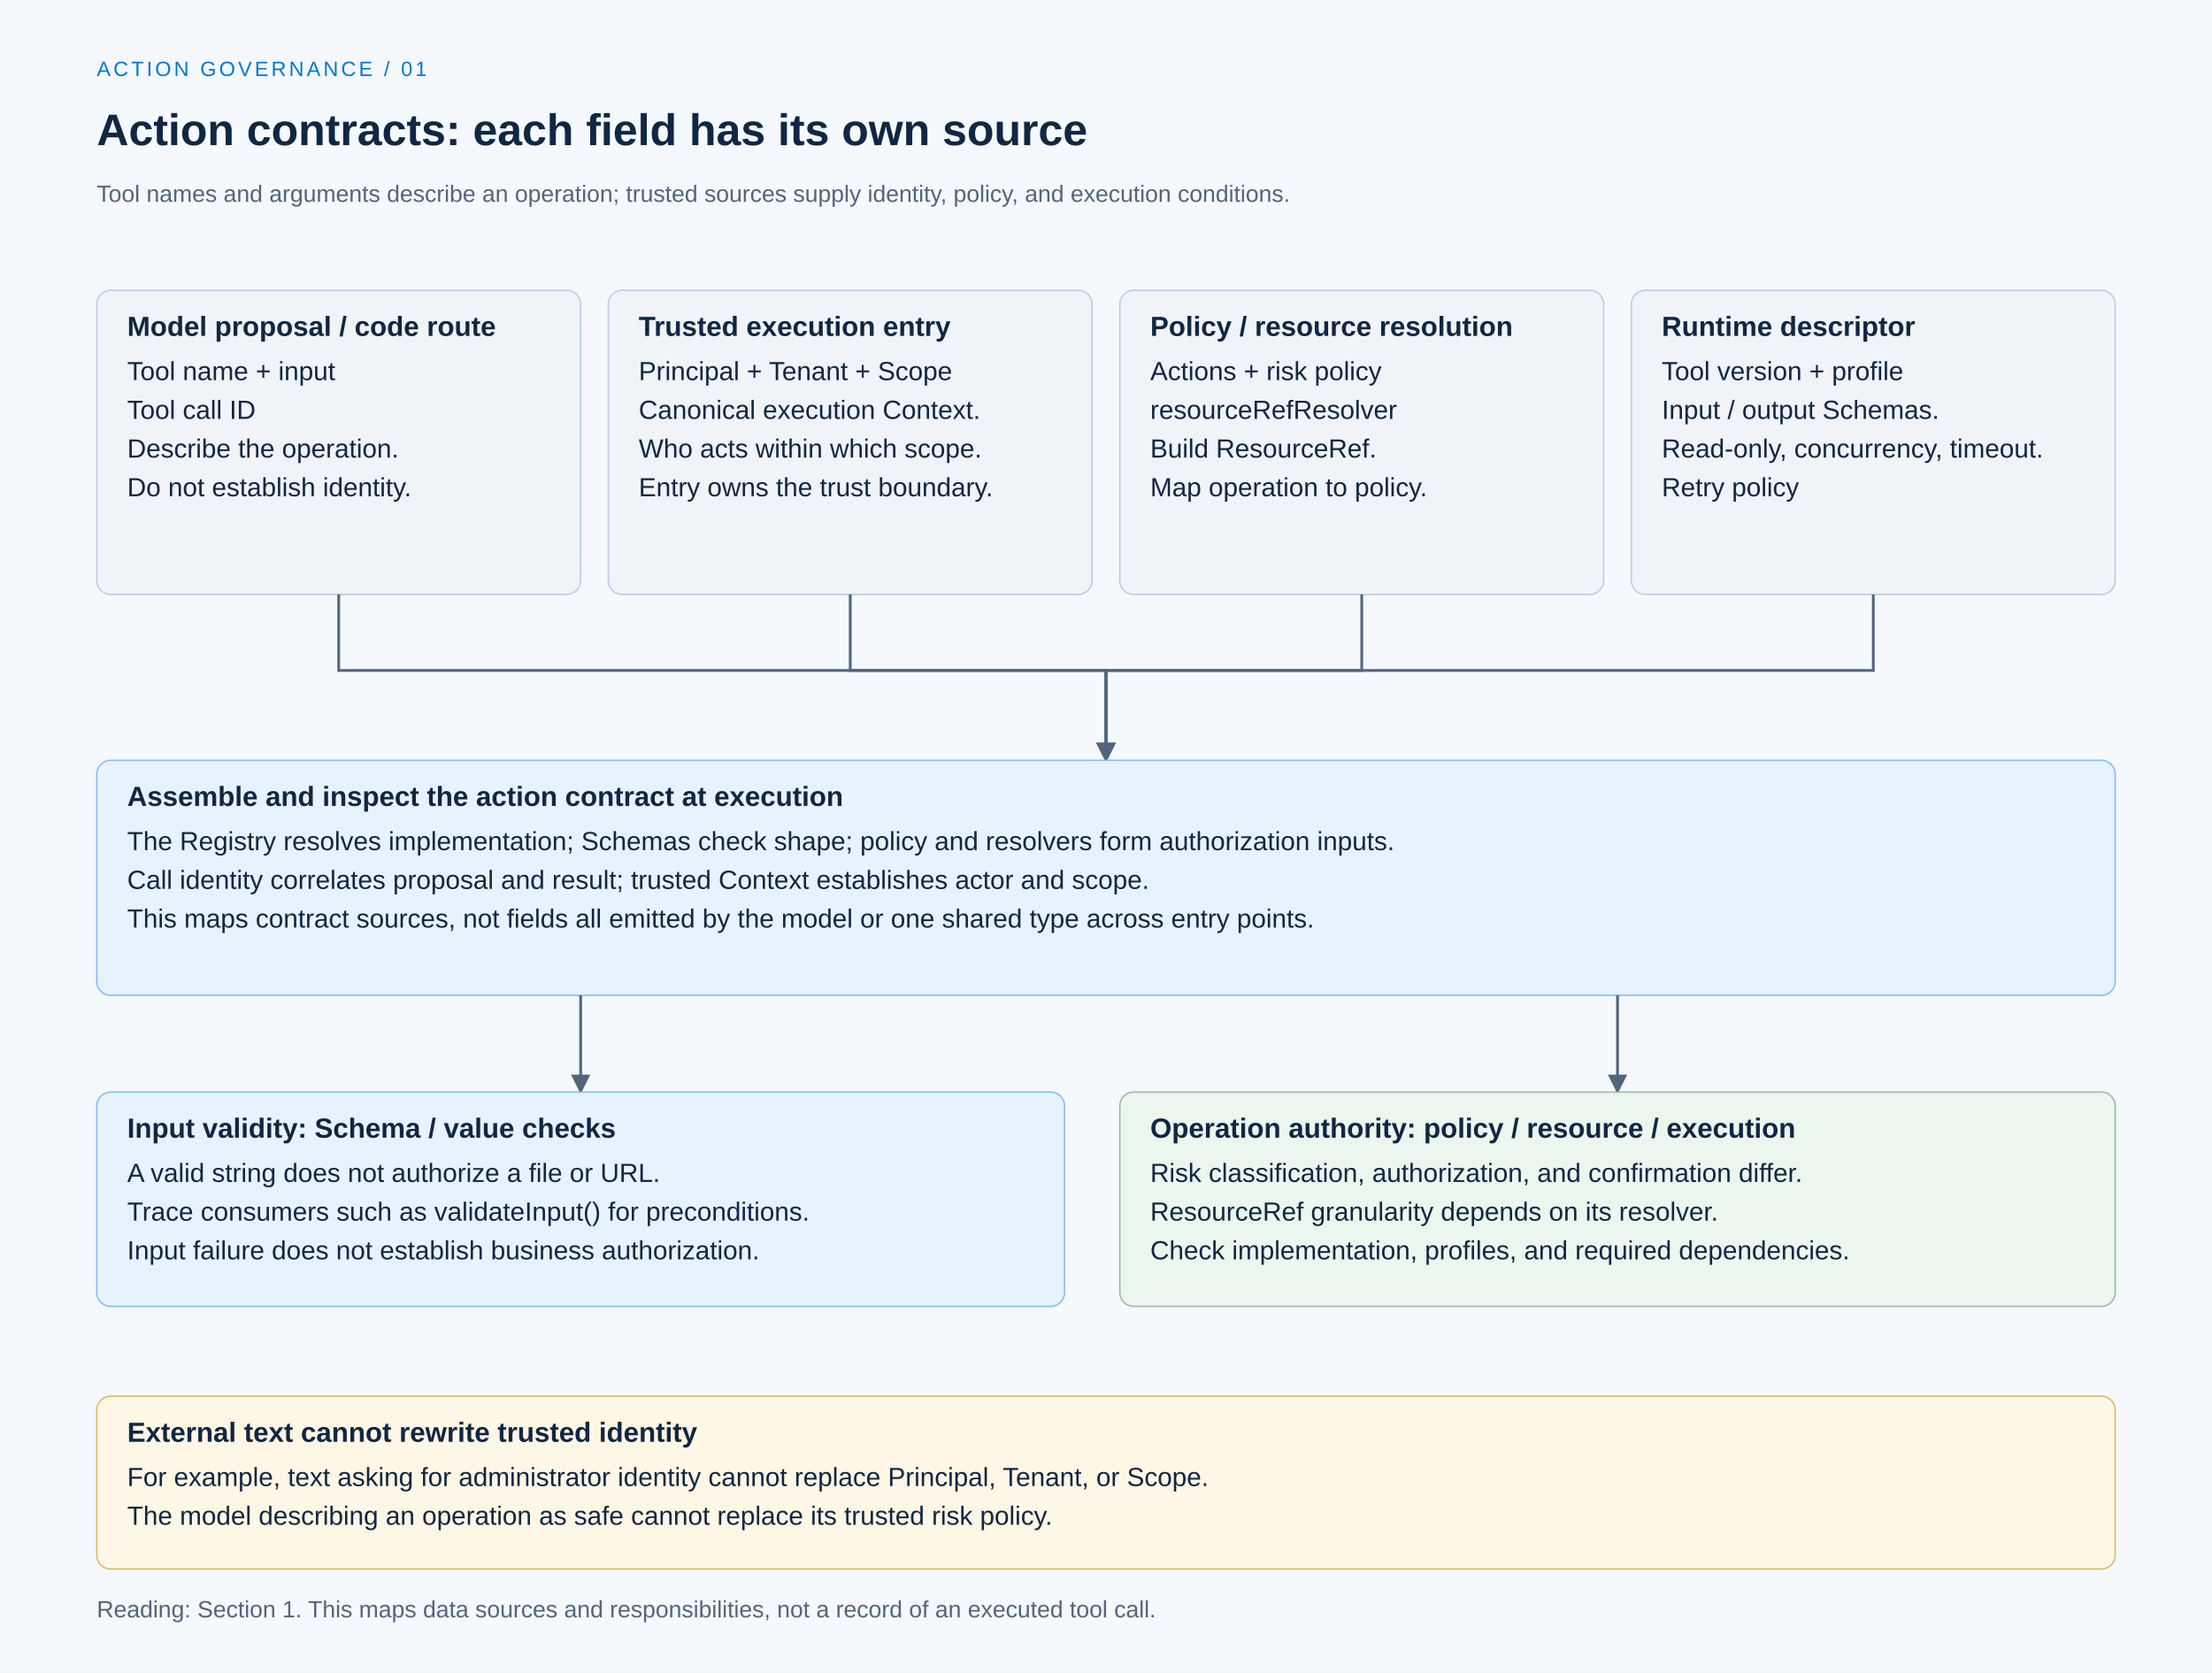
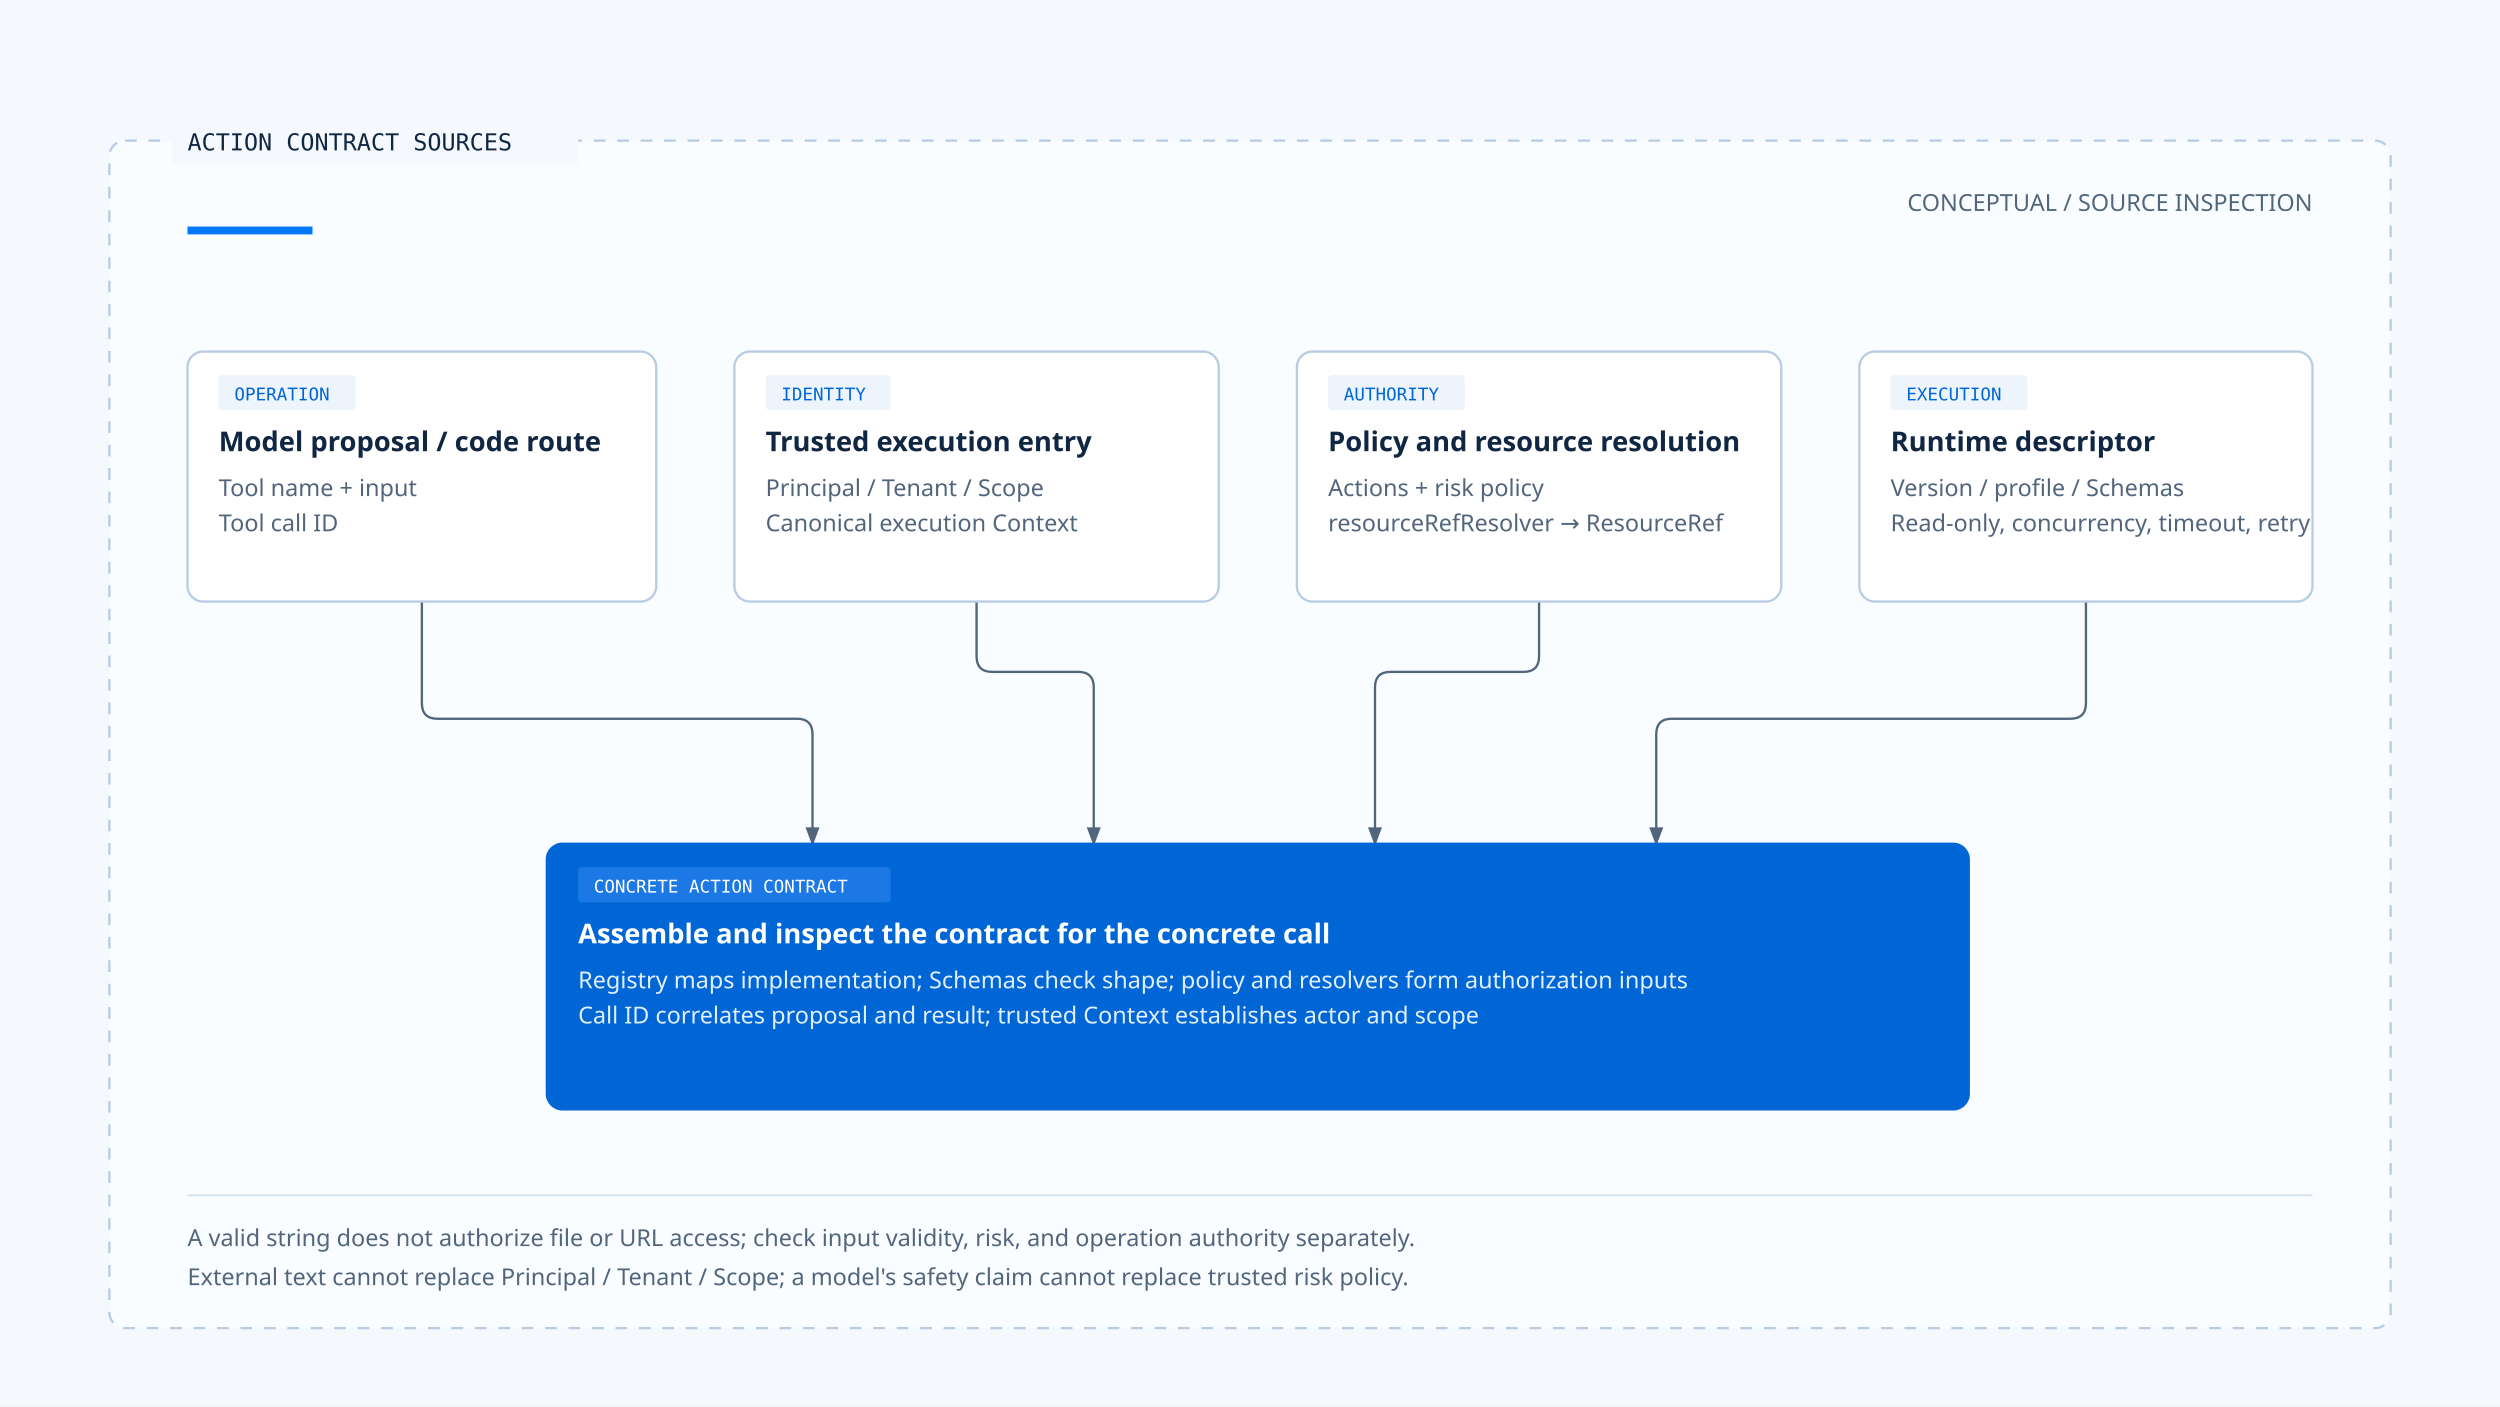
- <svg xmlns="http://www.w3.org/2000/svg" viewBox="0 0 1600 1210" width="1600" height="1210" lang="en" role="img" aria-labelledby="title desc">
+ <svg xmlns="http://www.w3.org/2000/svg" viewBox="0 0 1280 720" width="1280" height="720" lang="en" role="img" aria-labelledby="01-contract-sources-en-title 01-contract-sources-en-desc" id="d-01-contract-sources-en-root">
  <defs>
-     <marker id="arrow" viewBox="0 0 10 10" refX="9" refY="5" markerWidth="7" markerHeight="7" orient="auto-start-reverse">
-       <path d="M 0 0 L 10 5 L 0 10 z" fill="#52657d" />
+     <style>#d-01-contract-sources-en-root { color: #102743; font-family: 'Geist', 'Noto Sans TC', 'PingFang TC', 'Microsoft JhengHei', sans-serif; }
+       #d-01-contract-sources-en-root nav, #d-01-contract-sources-en-root p, #d-01-contract-sources-en-root li { font-size:14px;line-height:1.8 }
+       #d-01-contract-sources-en-root a { color:#0066d6 }
+       #d-01-contract-sources-en-root .diagram-container { width:100%;overflow-x:auto }
+       #d-01-contract-sources-en-root details { margin-top:24px;border-top:1px solid #b9cce3;padding-top:16px }
+       #d-01-contract-sources-en-root summary { cursor:pointer;font-weight:600 }
+       #d-01-contract-sources-en-root .notes { display:grid;grid-template-columns:repeat(auto-fit,minmax(280px,1fr));gap:20px }
+       #d-01-contract-sources-en-root ul { padding-left:20px }
+       #d-01-contract-sources-en-root nav, #d-01-contract-sources-en-root details { display:none }
+       #d-01-contract-sources-en-root .diagram-container { overflow-x:visible }</style>
+     <marker id="d-01-contract-sources-en-01-contract-sources-en-arrow" markerWidth="8" markerHeight="6" refX="7" refY="3" orient="auto">
+       <polygon points="0 0, 8 3, 0 6" fill="#52657d" />
+     </marker>
+     <marker id="d-01-contract-sources-en-01-contract-sources-en-arrow-accent" markerWidth="8" markerHeight="6" refX="7" refY="3" orient="auto">
+       <polygon points="0 0, 8 3, 0 6" fill="#0078fc" />
    </marker>
  </defs>
-   <style>text{font-family:'Segoe UI','Microsoft JhengHei',Arial,sans-serif;fill:#102743}.title{font-size:32px;font-weight:700}.heading{font-size:20px;font-weight:600}.body{font-size:19px}.small{font-size:17px;fill:#52657d}.kicker{font-size:15px;fill:#0078d4;letter-spacing:2px}.label{font-size:16px;fill:#0078d4;font-weight:600;paint-order:stroke;stroke:#f5f8fc;stroke-width:5;stroke-linejoin:round}</style>
-   <rect width="1600" height="1210" fill="#f5f8fc" />
-   <text x="70" y="55" class="kicker">ACTION GOVERNANCE / 01</text>
-   <text x="70" y="105" class="title">Action contracts: each field has its own source</text>
-   <text x="70" y="146" class="small">Tool names and arguments describe an operation; trusted sources supply identity, policy, and execution conditions.</text>
-   <g>
-     <rect x="70" y="210" width="350" height="220" rx="10" fill="#f0f3f7" stroke="#b9cce3" />
-     <text x="92" y="243" class="heading">Model proposal / code route</text>
-     <text x="92" y="275" class="body">Tool name + input</text>
-     <text x="92" y="303" class="body">Tool call ID</text>
-     <text x="92" y="331" class="body">Describe the operation.</text>
-     <text x="92" y="359" class="body">Do not establish identity.</text>
+   <rect width="1280" height="720" fill="#f5f8fc" />
+   <rect x="56" y="72" width="1168" height="608" rx="8" fill="#fafdff" stroke="#b9cce3" stroke-width="1.2" stroke-dasharray="6 6" />
+   <rect x="88" y="60" width="208" height="24" fill="#f5f8fc" />
+   <text x="96" y="77" font-size="12" fill="#102743" font-weight="500" font-family="'Geist Mono', 'Consolas', 'Microsoft JhengHei', monospace">ACTION CONTRACT SOURCES</text>
+   <text x="1184" y="108" font-size="12" fill="#52657d" font-weight="400" font-family="'Geist', 'Noto Sans TC', 'PingFang TC', 'Microsoft JhengHei', sans-serif" text-anchor="end">CONCEPTUAL / SOURCE INSPECTION</text>
+   <rect x="96" y="116" width="64" height="4" fill="#0078fc" />
+   <path d="M216 308 L216 360 Q216 368 224 368 L408 368 Q416 368 416 376 L416 432" fill="none" stroke="#52657d" stroke-width="1.2" marker-end="url(#d-01-contract-sources-en-01-contract-sources-en-arrow)" />
+   <path d="M500 308 L500 336 Q500 344 508 344 L552 344 Q560 344 560 352 L560 432" fill="none" stroke="#52657d" stroke-width="1.2" marker-end="url(#d-01-contract-sources-en-01-contract-sources-en-arrow)" />
+   <path d="M788 308 L788 336 Q788 344 780 344 L712 344 Q704 344 704 352 L704 432" fill="none" stroke="#52657d" stroke-width="1.2" marker-end="url(#d-01-contract-sources-en-01-contract-sources-en-arrow)" />
+   <path d="M1068 308 L1068 360 Q1068 368 1060 368 L856 368 Q848 368 848 376 L848 432" fill="none" stroke="#52657d" stroke-width="1.2" marker-end="url(#d-01-contract-sources-en-01-contract-sources-en-arrow)" />
+   <g data-node="true">
+     <rect x="96" y="180" width="240" height="128" rx="8" fill="#ffffff" stroke="#b9cce3" stroke-width="1.2" />
+     <rect x="112" y="192" width="70" height="18" rx="2" fill="#eef4fb" />
+     <text x="120" y="205" font-size="9" fill="#0066d6" font-weight="500" font-family="'Geist Mono', 'Consolas', 'Microsoft JhengHei', monospace">OPERATION</text>
+     <text x="112" y="231" font-size="14" fill="#102743" font-weight="600" font-family="'Geist', 'Noto Sans TC', 'PingFang TC', 'Microsoft JhengHei', sans-serif">Model proposal / code route</text>
+     <text x="112" y="254" font-size="12" fill="#52657d" font-weight="400" font-family="'Geist', 'Noto Sans TC', 'PingFang TC', 'Microsoft JhengHei', sans-serif">Tool name + input</text>
+     <text x="112" y="272" font-size="12" fill="#52657d" font-weight="400" font-family="'Geist', 'Noto Sans TC', 'PingFang TC', 'Microsoft JhengHei', sans-serif">Tool call ID</text>
  </g>
-   <g>
-     <rect x="440" y="210" width="350" height="220" rx="10" fill="#f0f3f7" stroke="#b9cce3" />
-     <text x="462" y="243" class="heading">Trusted execution entry</text>
-     <text x="462" y="275" class="body">Principal + Tenant + Scope</text>
-     <text x="462" y="303" class="body">Canonical execution Context.</text>
-     <text x="462" y="331" class="body">Who acts within which scope.</text>
-     <text x="462" y="359" class="body">Entry owns the trust boundary.</text>
+   <g data-node="true">
+     <rect x="376" y="180" width="248" height="128" rx="8" fill="#ffffff" stroke="#b9cce3" stroke-width="1.2" />
+     <rect x="392" y="192" width="64" height="18" rx="2" fill="#eef4fb" />
+     <text x="400" y="205" font-size="9" fill="#0066d6" font-weight="500" font-family="'Geist Mono', 'Consolas', 'Microsoft JhengHei', monospace">IDENTITY</text>
+     <text x="392" y="231" font-size="14" fill="#102743" font-weight="600" font-family="'Geist', 'Noto Sans TC', 'PingFang TC', 'Microsoft JhengHei', sans-serif">Trusted execution entry</text>
+     <text x="392" y="254" font-size="12" fill="#52657d" font-weight="400" font-family="'Geist', 'Noto Sans TC', 'PingFang TC', 'Microsoft JhengHei', sans-serif">Principal / Tenant / Scope</text>
+     <text x="392" y="272" font-size="12" fill="#52657d" font-weight="400" font-family="'Geist', 'Noto Sans TC', 'PingFang TC', 'Microsoft JhengHei', sans-serif">Canonical execution Context</text>
  </g>
-   <g>
-     <rect x="810" y="210" width="350" height="220" rx="10" fill="#f0f3f7" stroke="#b9cce3" />
-     <text x="832" y="243" class="heading">Policy / resource resolution</text>
-     <text x="832" y="275" class="body">Actions + risk policy</text>
-     <text x="832" y="303" class="body">resourceRefResolver</text>
-     <text x="832" y="331" class="body">Build ResourceRef.</text>
-     <text x="832" y="359" class="body">Map operation to policy.</text>
+   <g data-node="true">
+     <rect x="664" y="180" width="248" height="128" rx="8" fill="#ffffff" stroke="#b9cce3" stroke-width="1.2" />
+     <rect x="680" y="192" width="70" height="18" rx="2" fill="#eef4fb" />
+     <text x="688" y="205" font-size="9" fill="#0066d6" font-weight="500" font-family="'Geist Mono', 'Consolas', 'Microsoft JhengHei', monospace">AUTHORITY</text>
+     <text x="680" y="231" font-size="14" fill="#102743" font-weight="600" font-family="'Geist', 'Noto Sans TC', 'PingFang TC', 'Microsoft JhengHei', sans-serif">Policy and resource resolution</text>
+     <text x="680" y="254" font-size="12" fill="#52657d" font-weight="400" font-family="'Geist', 'Noto Sans TC', 'PingFang TC', 'Microsoft JhengHei', sans-serif">Actions + risk policy</text>
+     <text x="680" y="272" font-size="12" fill="#52657d" font-weight="400" font-family="'Geist', 'Noto Sans TC', 'PingFang TC', 'Microsoft JhengHei', sans-serif">resourceRefResolver → ResourceRef</text>
  </g>
-   <g>
-     <rect x="1180" y="210" width="350" height="220" rx="10" fill="#f0f3f7" stroke="#b9cce3" />
-     <text x="1202" y="243" class="heading">Runtime descriptor</text>
-     <text x="1202" y="275" class="body">Tool version + profile</text>
-     <text x="1202" y="303" class="body">Input / output Schemas.</text>
-     <text x="1202" y="331" class="body">Read-only, concurrency, timeout.</text>
-     <text x="1202" y="359" class="body">Retry policy</text>
+   <g data-node="true">
+     <rect x="952" y="180" width="232" height="128" rx="8" fill="#ffffff" stroke="#b9cce3" stroke-width="1.2" />
+     <rect x="968" y="192" width="70" height="18" rx="2" fill="#eef4fb" />
+     <text x="976" y="205" font-size="9" fill="#0066d6" font-weight="500" font-family="'Geist Mono', 'Consolas', 'Microsoft JhengHei', monospace">EXECUTION</text>
+     <text x="968" y="231" font-size="14" fill="#102743" font-weight="600" font-family="'Geist', 'Noto Sans TC', 'PingFang TC', 'Microsoft JhengHei', sans-serif">Runtime descriptor</text>
+     <text x="968" y="254" font-size="12" fill="#52657d" font-weight="400" font-family="'Geist', 'Noto Sans TC', 'PingFang TC', 'Microsoft JhengHei', sans-serif">Version / profile / Schemas</text>
+     <text x="968" y="272" font-size="12" fill="#52657d" font-weight="400" font-family="'Geist', 'Noto Sans TC', 'PingFang TC', 'Microsoft JhengHei', sans-serif">Read-only, concurrency, timeout, retry</text>
  </g>
-   <path d="M 245 430 V 485 H 800 V 550" fill="none" stroke="#52657d" stroke-width="2" marker-end="url(#arrow)" />
-   <path d="M 615 430 V 485 H 800 V 550" fill="none" stroke="#52657d" stroke-width="2" marker-end="url(#arrow)" />
-   <path d="M 985 430 V 485 H 800 V 550" fill="none" stroke="#52657d" stroke-width="2" marker-end="url(#arrow)" />
-   <path d="M 1355 430 V 485 H 800 V 550" fill="none" stroke="#52657d" stroke-width="2" marker-end="url(#arrow)" />
-   <g>
-     <rect x="70" y="550" width="1460" height="170" rx="10" fill="#e7f2ff" stroke="#80baff" />
-     <text x="92" y="583" class="heading">Assemble and inspect the action contract at execution</text>
-     <text x="92" y="615" class="body">The Registry resolves implementation; Schemas check shape; policy and resolvers form authorization inputs.</text>
-     <text x="92" y="643" class="body">Call identity correlates proposal and result; trusted Context establishes actor and scope.</text>
-     <text x="92" y="671" class="body">This maps contract sources, not fields all emitted by the model or one shared type across entry points.</text>
+   <g data-node="true">
+     <rect x="280" y="432" width="728" height="136" rx="8" fill="#0066d6" stroke="#0066d6" stroke-width="1.2" />
+     <rect x="296" y="444" width="160" height="18" rx="2" fill="#1c78e4" />
+     <text x="304" y="457" font-size="9" fill="#ffffff" font-weight="500" font-family="'Geist Mono', 'Consolas', 'Microsoft JhengHei', monospace">CONCRETE ACTION CONTRACT</text>
+     <text x="296" y="483" font-size="14" fill="#ffffff" font-weight="600" font-family="'Geist', 'Noto Sans TC', 'PingFang TC', 'Microsoft JhengHei', sans-serif">Assemble and inspect the contract for the concrete call</text>
+     <text x="296" y="506" font-size="12" fill="#e2efff" font-weight="400" font-family="'Geist', 'Noto Sans TC', 'PingFang TC', 'Microsoft JhengHei', sans-serif">Registry maps implementation; Schemas check shape; policy and resolvers form authorization inputs</text>
+     <text x="296" y="524" font-size="12" fill="#e2efff" font-weight="400" font-family="'Geist', 'Noto Sans TC', 'PingFang TC', 'Microsoft JhengHei', sans-serif">Call ID correlates proposal and result; trusted Context establishes actor and scope</text>
  </g>
-   <path d="M 420 720 V 790" fill="none" stroke="#52657d" stroke-width="2" marker-end="url(#arrow)" />
-   <path d="M 1170 720 V 790" fill="none" stroke="#52657d" stroke-width="2" marker-end="url(#arrow)" />
-   <g>
-     <rect x="70" y="790" width="700" height="155" rx="10" fill="#e7f2ff" stroke="#80baff" />
-     <text x="92" y="823" class="heading">Input validity: Schema / value checks</text>
-     <text x="92" y="855" class="body">A valid string does not authorize a file or URL.</text>
-     <text x="92" y="883" class="body">Trace consumers such as validateInput() for preconditions.</text>
-     <text x="92" y="911" class="body">Input failure does not establish business authorization.</text>
-   </g>
-   <g>
-     <rect x="810" y="790" width="720" height="155" rx="10" fill="#eaf6ee" stroke="#92bda0" />
-     <text x="832" y="823" class="heading">Operation authority: policy / resource / execution</text>
-     <text x="832" y="855" class="body">Risk classification, authorization, and confirmation differ.</text>
-     <text x="832" y="883" class="body">ResourceRef granularity depends on its resolver.</text>
-     <text x="832" y="911" class="body">Check implementation, profiles, and required dependencies.</text>
-   </g>
-   <g>
-     <rect x="70" y="1010" width="1460" height="125" rx="10" fill="#fff7e5" stroke="#d8b866" />
-     <text x="92" y="1043" class="heading">External text cannot rewrite trusted identity</text>
-     <text x="92" y="1075" class="body">For example, text asking for administrator identity cannot replace Principal, Tenant, or Scope.</text>
-     <text x="92" y="1103" class="body">The model describing an operation as safe cannot replace its trusted risk policy.</text>
-   </g>
-   <text x="70" y="1170" class="small">Reading: Section 1. This maps data sources and responsibilities, not a record of an executed tool call.</text>
+   <path d="M96 612 H1184" stroke="#d5e1ee" stroke-width="1" />
+   <text x="96" y="638" font-size="12" fill="#52657d" font-weight="400" font-family="'Geist', 'Noto Sans TC', 'PingFang TC', 'Microsoft JhengHei', sans-serif">A valid string does not authorize file or URL access; check input validity, risk, and operation authority separately.</text>
+   <text x="96" y="658" font-size="12" fill="#52657d" font-weight="400" font-family="'Geist', 'Noto Sans TC', 'PingFang TC', 'Microsoft JhengHei', sans-serif">External text cannot replace Principal / Tenant / Scope; a model's safety claim cannot replace trusted risk policy.</text>
</svg>
